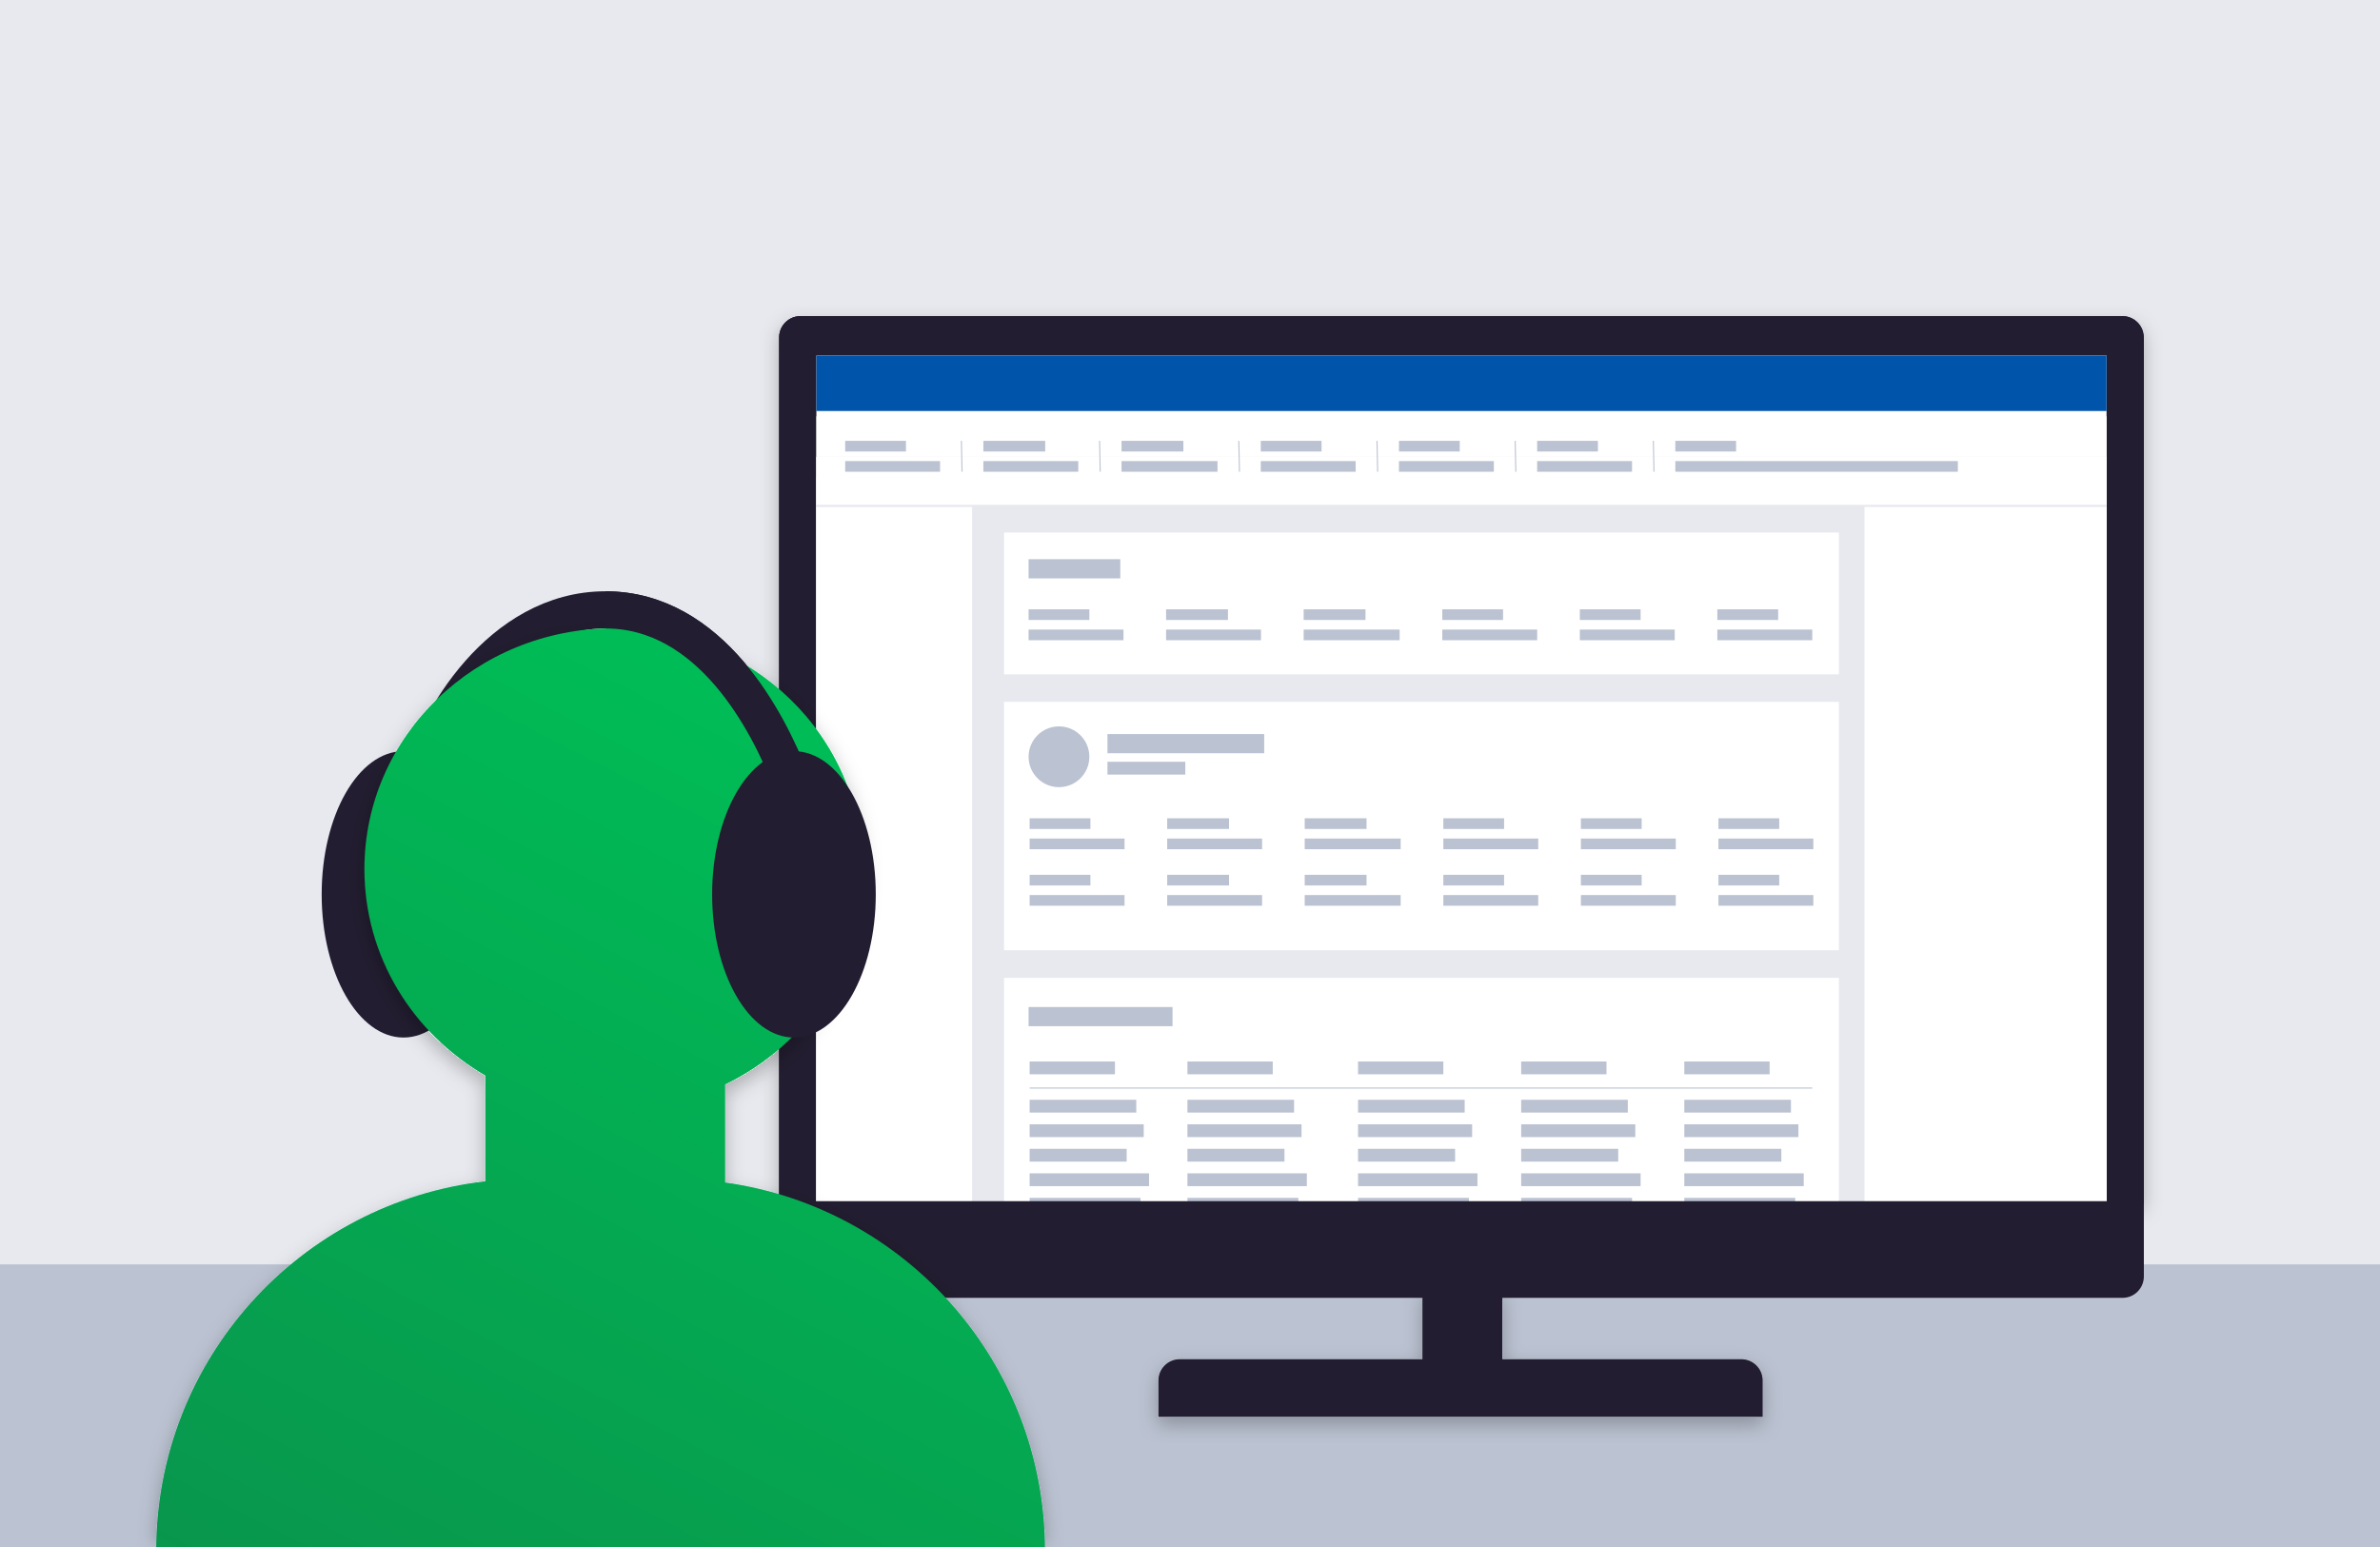
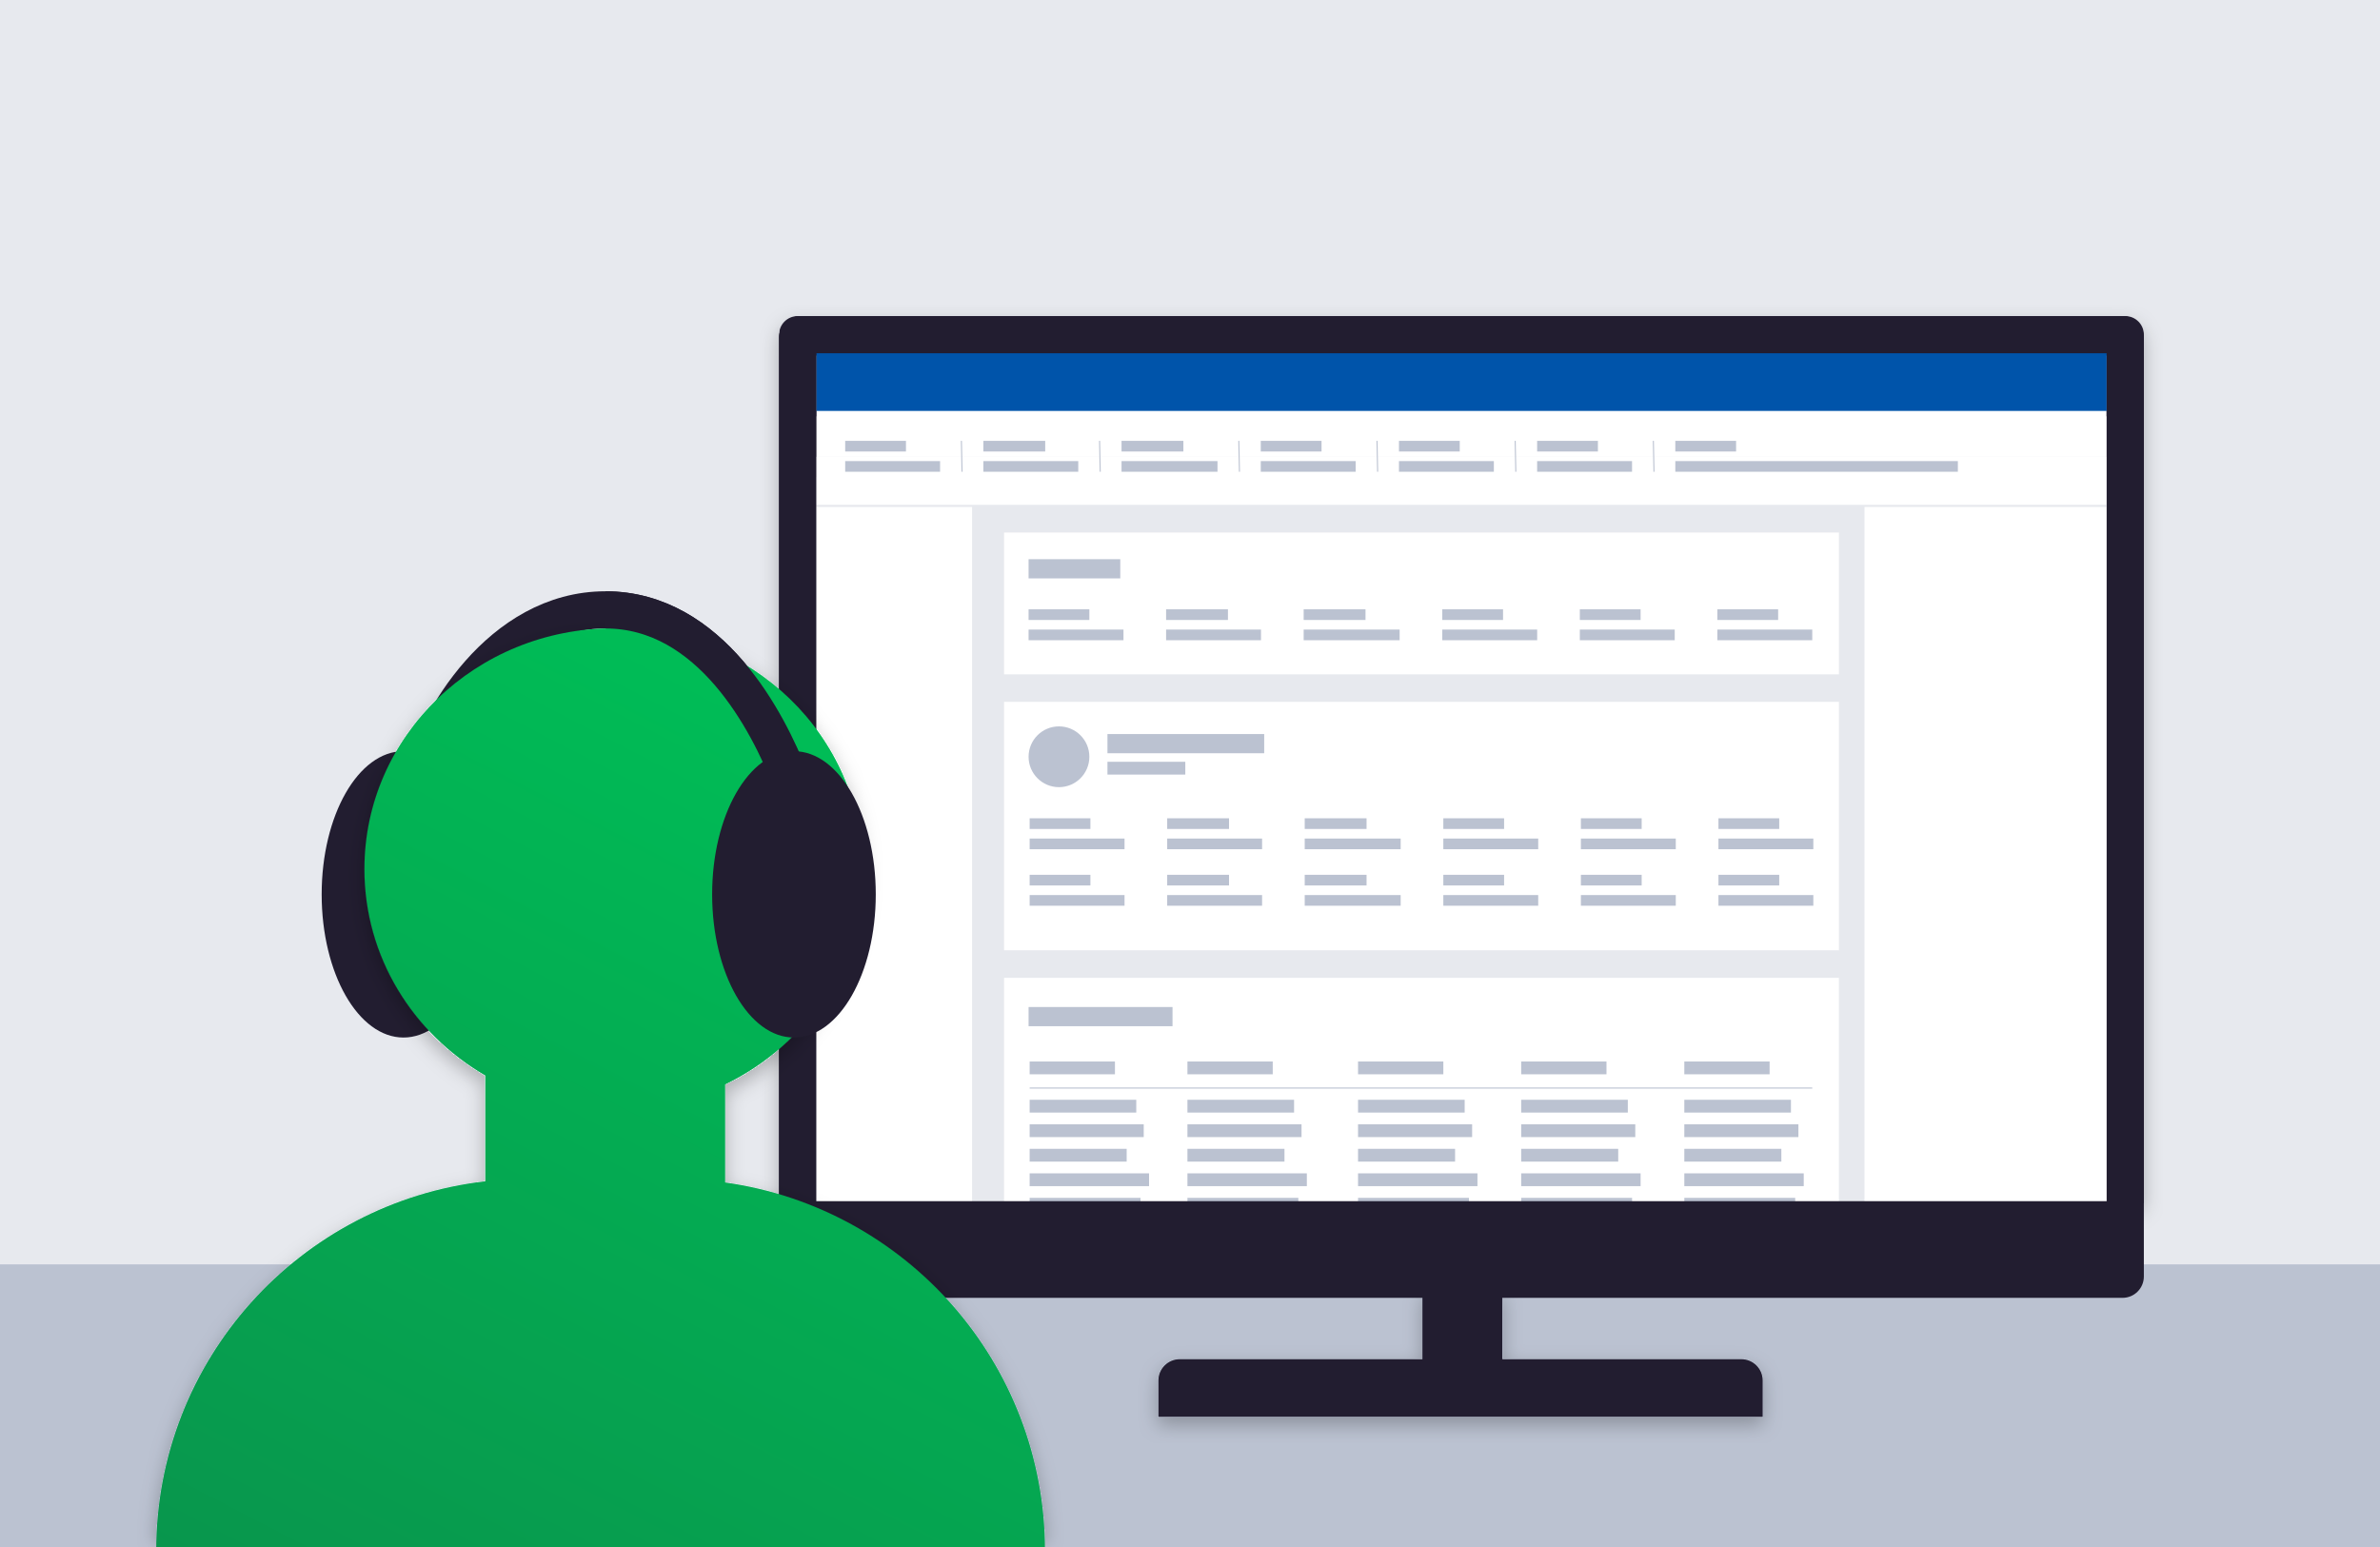
<svg xmlns="http://www.w3.org/2000/svg" width="1280" height="832" viewBox="0 0 1280 832" fill="none">
  <g clip-path="url(#clip0_935_5629)">
    <rect width="1280" height="832" fill="#E7E9EE" />
    <rect y="680" width="1280" height="152" fill="#BBC2D1" />
    <g filter="url(#filter0_d_935_5629)">
      <g clip-path="url(#clip1_935_5629)">
        <path d="M419 181.466C419 175.134 424.134 170 430.466 170H1141.39C1147.72 170 1152.85 175.134 1152.85 181.466V647.004H419V181.466Z" fill="#221D30" />
        <rect x="439.062" y="191.213" width="693.719" height="455.791" fill="white" />
        <rect x="439.062" y="223.892" width="693.719" height="455.791" fill="white" />
        <rect x="439.062" y="256.572" width="693.719" height="455.791" fill="white" />
        <rect x="439.062" y="245.678" width="693.719" height="401.325" fill="#E7E9EE" />
        <rect x="439.062" y="272.625" width="83.705" height="469.55" fill="white" />
        <rect x="539.969" y="286.384" width="448.911" height="76.252" fill="white" />
        <rect x="439.062" y="245.678" width="693.719" height="25.799" fill="white" />
        <rect x="1002.64" y="272.625" width="130.144" height="373.806" fill="white" />
        <rect x="539.969" y="377.428" width="448.911" height="133.584" fill="white" />
        <rect x="539.969" y="525.803" width="448.911" height="168.557" fill="white" />
        <rect x="439.062" y="191.213" width="693.719" height="29.813" fill="#0054AA" />
        <rect x="553.156" y="300.717" width="49.305" height="10.32" fill="#E7E9EE" />
        <rect x="553.734" y="470.421" width="32.679" height="5.733" fill="#E7E9EE" />
        <rect x="553.734" y="481.314" width="51.025" height="5.733" fill="#E7E9EE" />
        <rect x="627.688" y="470.421" width="33.252" height="5.733" fill="#E7E9EE" />
        <rect x="627.688" y="481.314" width="51.025" height="5.733" fill="#E7E9EE" />
        <rect x="701.648" y="470.421" width="33.252" height="5.733" fill="#E7E9EE" />
        <rect x="701.648" y="481.314" width="51.599" height="5.733" fill="#E7E9EE" />
        <rect x="850.141" y="470.421" width="32.679" height="5.733" fill="#E7E9EE" />
        <rect x="850.141" y="481.314" width="51.025" height="5.733" fill="#E7E9EE" />
        <rect x="776.18" y="470.421" width="32.679" height="5.733" fill="#E7E9EE" />
        <rect x="776.18" y="481.314" width="51.025" height="5.733" fill="#E7E9EE" />
        <rect x="924.094" y="470.421" width="32.679" height="5.733" fill="#E7E9EE" />
        <rect x="924.094" y="481.314" width="51.025" height="5.733" fill="#E7E9EE" />
        <rect x="553.734" y="440.034" width="32.679" height="5.733" fill="#E7E9EE" />
        <rect x="553.734" y="450.927" width="51.025" height="5.733" fill="#E7E9EE" />
        <rect x="627.688" y="440.034" width="33.252" height="5.733" fill="#E7E9EE" />
        <rect x="627.688" y="450.927" width="51.025" height="5.733" fill="#E7E9EE" />
        <rect x="701.648" y="440.034" width="33.252" height="5.733" fill="#E7E9EE" />
        <rect x="701.648" y="450.927" width="51.599" height="5.733" fill="#E7E9EE" />
        <rect x="850.141" y="440.034" width="32.679" height="5.733" fill="#E7E9EE" />
        <rect x="850.141" y="450.927" width="51.025" height="5.733" fill="#E7E9EE" />
        <rect x="776.18" y="440.034" width="32.679" height="5.733" fill="#E7E9EE" />
        <rect x="776.18" y="450.927" width="51.025" height="5.733" fill="#E7E9EE" />
        <rect x="924.094" y="440.034" width="32.679" height="5.733" fill="#E7E9EE" />
        <rect x="924.094" y="450.927" width="51.025" height="5.733" fill="#E7E9EE" />
        <rect x="553.156" y="327.663" width="32.679" height="5.733" fill="#E7E9EE" />
        <rect x="553.156" y="338.557" width="51.025" height="5.733" fill="#E7E9EE" />
        <rect x="627.117" y="327.663" width="33.252" height="5.733" fill="#E7E9EE" />
        <rect x="627.117" y="338.557" width="51.025" height="5.733" fill="#E7E9EE" />
        <rect x="701.07" y="327.663" width="33.252" height="5.733" fill="#E7E9EE" />
        <rect x="701.07" y="338.557" width="51.599" height="5.733" fill="#E7E9EE" />
        <rect x="849.562" y="327.663" width="32.679" height="5.733" fill="#E7E9EE" />
        <rect x="849.562" y="338.557" width="51.025" height="5.733" fill="#E7E9EE" />
        <rect x="775.609" y="327.663" width="32.679" height="5.733" fill="#E7E9EE" />
        <rect x="775.609" y="338.557" width="51.025" height="5.733" fill="#E7E9EE" />
        <rect x="923.523" y="327.663" width="32.679" height="5.733" fill="#E7E9EE" />
        <rect x="923.523" y="338.557" width="51.025" height="5.733" fill="#E7E9EE" />
        <rect x="454.547" y="237.079" width="32.679" height="5.733" fill="#E7E9EE" />
        <rect x="454.547" y="247.972" width="51.025" height="5.733" fill="#E7E9EE" />
        <path d="M517.375 253.703L517.036 237.08" stroke="#E7E9EE" stroke-width="0.573" />
        <rect x="528.844" y="237.079" width="33.252" height="5.733" fill="#E7E9EE" />
        <rect x="528.844" y="247.972" width="51.025" height="5.733" fill="#E7E9EE" />
        <path d="M591.672 253.703L591.333 237.08" stroke="#E7E9EE" stroke-width="0.573" />
        <rect x="603.141" y="237.079" width="33.252" height="5.733" fill="#E7E9EE" />
        <rect x="603.141" y="247.972" width="51.599" height="5.733" fill="#E7E9EE" />
        <path d="M666.547 253.703L666.208 237.08" stroke="#E7E9EE" stroke-width="0.573" />
        <rect x="678.016" y="237.079" width="32.679" height="5.733" fill="#E7E9EE" />
        <rect x="678.016" y="247.972" width="51.025" height="5.733" fill="#E7E9EE" />
        <path d="M740.844 253.703L740.505 237.08" stroke="#E7E9EE" stroke-width="0.573" />
        <rect x="752.312" y="237.079" width="32.679" height="5.733" fill="#E7E9EE" />
        <rect x="752.312" y="247.972" width="51.025" height="5.733" fill="#E7E9EE" />
        <path d="M815.141 253.703L814.801 237.08" stroke="#E7E9EE" stroke-width="0.573" />
        <rect x="826.609" y="237.079" width="32.679" height="5.733" fill="#E7E9EE" />
        <rect x="826.609" y="247.972" width="51.025" height="5.733" fill="#E7E9EE" />
        <path d="M889.438 253.703L889.098 237.08" stroke="#E7E9EE" stroke-width="0.573" />
        <rect x="900.906" y="237.079" width="32.679" height="5.733" fill="#E7E9EE" />
        <rect x="900.906" y="247.972" width="151.93" height="5.733" fill="#E7E9EE" />
        <rect x="595.586" y="394.742" width="84.278" height="10.32" fill="#E7E9EE" />
        <rect x="553.734" y="570.809" width="45.865" height="6.88" fill="#E7E9EE" />
        <rect x="638.586" y="570.809" width="45.865" height="6.88" fill="#E7E9EE" />
        <rect x="730.312" y="570.809" width="45.865" height="6.88" fill="#E7E9EE" />
        <rect x="818.031" y="570.809" width="45.865" height="6.88" fill="#E7E9EE" />
        <rect x="905.75" y="570.809" width="45.865" height="6.88" fill="#E7E9EE" />
        <rect x="553.156" y="541.512" width="77.398" height="10.32" fill="#E7E9EE" />
        <rect x="553.734" y="591.391" width="57.332" height="6.88" fill="#E7E9EE" />
        <rect x="638.586" y="591.391" width="57.332" height="6.88" fill="#E7E9EE" />
        <rect x="730.312" y="591.391" width="57.332" height="6.88" fill="#E7E9EE" />
        <rect x="818.031" y="591.391" width="57.332" height="6.88" fill="#E7E9EE" />
        <rect x="905.75" y="591.391" width="57.332" height="6.88" fill="#E7E9EE" />
        <rect x="553.734" y="617.764" width="52.172" height="6.88" fill="#E7E9EE" />
        <rect x="638.586" y="617.764" width="52.172" height="6.88" fill="#E7E9EE" />
        <rect x="730.312" y="617.764" width="52.172" height="6.88" fill="#E7E9EE" />
        <rect x="818.031" y="617.764" width="52.172" height="6.88" fill="#E7E9EE" />
        <rect x="905.75" y="617.764" width="52.172" height="6.88" fill="#E7E9EE" />
        <rect x="553.734" y="644.137" width="59.625" height="6.88" fill="#E7E9EE" />
        <rect x="638.586" y="644.137" width="59.625" height="6.88" fill="#E7E9EE" />
        <rect x="730.312" y="644.137" width="59.625" height="6.88" fill="#E7E9EE" />
        <rect x="818.031" y="644.137" width="59.625" height="6.88" fill="#E7E9EE" />
        <rect x="905.75" y="644.137" width="59.625" height="6.88" fill="#E7E9EE" />
        <rect x="553.734" y="604.578" width="61.345" height="6.88" fill="#E7E9EE" />
        <rect x="638.586" y="604.578" width="61.345" height="6.88" fill="#E7E9EE" />
        <rect x="730.312" y="604.578" width="61.345" height="6.88" fill="#E7E9EE" />
        <rect x="818.031" y="604.578" width="61.345" height="6.88" fill="#E7E9EE" />
        <rect x="905.75" y="604.578" width="61.345" height="6.88" fill="#E7E9EE" />
        <rect x="553.734" y="630.95" width="64.212" height="6.88" fill="#E7E9EE" />
        <rect x="638.586" y="630.95" width="64.212" height="6.88" fill="#E7E9EE" />
        <rect x="730.312" y="630.95" width="64.212" height="6.88" fill="#E7E9EE" />
        <rect x="818.031" y="630.95" width="64.212" height="6.88" fill="#E7E9EE" />
        <rect x="905.75" y="630.95" width="64.212" height="6.88" fill="#E7E9EE" />
        <rect x="595.586" y="409.648" width="41.852" height="6.88" fill="#E7E9EE" />
        <circle cx="569.496" cy="406.954" r="16.34" fill="#E7E9EE" />
        <path d="M553.734 585.085H974.552" stroke="#E7E9EE" stroke-width="0.573" />
      </g>
      <path d="M765 694H808V734.53C808 740.865 802.865 746 796.53 746H776.47C770.135 746 765 740.865 765 734.53V694Z" fill="#221D30" />
      <path d="M623 742.47C623 736.135 628.135 731 634.47 731H936.53C942.865 731 948 736.135 948 742.47V762H623V742.47Z" fill="#221D30" />
    </g>
    <g clip-path="url(#clip2_935_5629)">
      <path d="M419 181.469C419 175.135 424.135 170 430.469 170H1141.53C1147.87 170 1153 175.135 1153 181.469V647.1H419V181.469Z" fill="#221D30" />
      <rect x="439.07" y="191.217" width="693.859" height="455.883" fill="white" />
      <rect x="439.07" y="223.903" width="693.859" height="455.883" fill="white" />
      <rect x="439.07" y="256.589" width="693.859" height="455.883" fill="white" />
      <rect x="439.07" y="245.694" width="693.859" height="401.406" fill="#E7E9EE" />
      <rect x="439.07" y="272.645" width="83.722" height="469.645" fill="white" />
      <rect x="540" y="286.408" width="449.002" height="76.267" fill="white" />
      <rect x="439.07" y="245.694" width="693.859" height="25.805" fill="white" />
      <rect x="1002.75" y="272.645" width="130.17" height="373.881" fill="white" />
      <rect x="540" y="377.47" width="449.002" height="133.611" fill="white" />
      <rect x="540" y="525.875" width="449.002" height="168.591" fill="white" />
-       <rect x="439.07" y="191.217" width="693.859" height="29.819" fill="#0054AA" />
+       <rect x="439" y="179" width="694" height="42" fill="#0054AA" />
      <rect x="553.188" y="300.744" width="49.316" height="10.322" fill="#BBC2D1" />
      <rect x="553.758" y="470.481" width="32.686" height="5.734" fill="#BBC2D1" />
      <rect x="553.758" y="481.377" width="51.036" height="5.734" fill="#BBC2D1" />
      <rect x="627.734" y="470.481" width="33.259" height="5.734" fill="#BBC2D1" />
      <rect x="627.734" y="481.377" width="51.036" height="5.734" fill="#BBC2D1" />
      <rect x="701.695" y="470.481" width="33.259" height="5.734" fill="#BBC2D1" />
      <rect x="701.695" y="481.377" width="51.609" height="5.734" fill="#BBC2D1" />
      <rect x="850.227" y="470.481" width="32.686" height="5.734" fill="#BBC2D1" />
      <rect x="850.227" y="481.377" width="51.036" height="5.734" fill="#BBC2D1" />
      <rect x="776.242" y="470.481" width="32.686" height="5.734" fill="#BBC2D1" />
      <rect x="776.242" y="481.377" width="51.036" height="5.734" fill="#BBC2D1" />
      <rect x="924.203" y="470.481" width="32.686" height="5.734" fill="#BBC2D1" />
      <rect x="924.203" y="481.377" width="51.036" height="5.734" fill="#BBC2D1" />
      <rect x="553.758" y="440.089" width="32.686" height="5.734" fill="#BBC2D1" />
      <rect x="553.758" y="450.984" width="51.036" height="5.734" fill="#BBC2D1" />
      <rect x="627.734" y="440.089" width="33.259" height="5.734" fill="#BBC2D1" />
      <rect x="627.734" y="450.984" width="51.036" height="5.734" fill="#BBC2D1" />
      <rect x="701.695" y="440.089" width="33.259" height="5.734" fill="#BBC2D1" />
      <rect x="701.695" y="450.984" width="51.609" height="5.734" fill="#BBC2D1" />
      <rect x="850.227" y="440.089" width="32.686" height="5.734" fill="#BBC2D1" />
      <rect x="850.227" y="450.984" width="51.036" height="5.734" fill="#BBC2D1" />
      <rect x="776.242" y="440.089" width="32.686" height="5.734" fill="#BBC2D1" />
      <rect x="776.242" y="450.984" width="51.036" height="5.734" fill="#BBC2D1" />
      <rect x="924.203" y="440.089" width="32.686" height="5.734" fill="#BBC2D1" />
      <rect x="924.203" y="450.984" width="51.036" height="5.734" fill="#BBC2D1" />
      <rect x="553.188" y="327.695" width="32.686" height="5.734" fill="#BBC2D1" />
      <rect x="553.188" y="338.591" width="51.036" height="5.734" fill="#BBC2D1" />
      <rect x="627.148" y="327.695" width="33.259" height="5.734" fill="#BBC2D1" />
      <rect x="627.148" y="338.591" width="51.036" height="5.734" fill="#BBC2D1" />
      <rect x="701.133" y="327.695" width="33.259" height="5.734" fill="#BBC2D1" />
      <rect x="701.133" y="338.591" width="51.609" height="5.734" fill="#BBC2D1" />
      <rect x="849.656" y="327.695" width="32.686" height="5.734" fill="#BBC2D1" />
      <rect x="849.656" y="338.591" width="51.036" height="5.734" fill="#BBC2D1" />
      <rect x="775.68" y="327.695" width="32.686" height="5.734" fill="#BBC2D1" />
      <rect x="775.68" y="338.591" width="51.036" height="5.734" fill="#BBC2D1" />
      <rect x="923.625" y="327.695" width="32.686" height="5.734" fill="#BBC2D1" />
      <rect x="923.625" y="338.591" width="51.036" height="5.734" fill="#BBC2D1" />
      <rect x="454.555" y="237.092" width="32.686" height="5.734" fill="#BBC2D1" />
      <rect x="454.555" y="247.987" width="51.036" height="5.734" fill="#BBC2D1" />
      <path d="M517.398 253.72L517.059 237.094" stroke="#BBC2D1" stroke-width="0.573" />
      <rect x="528.867" y="237.092" width="33.259" height="5.734" fill="#BBC2D1" />
      <rect x="528.867" y="247.987" width="51.036" height="5.734" fill="#BBC2D1" />
      <path d="M591.711 253.72L591.372 237.094" stroke="#BBC2D1" stroke-width="0.573" />
      <rect x="603.18" y="237.092" width="33.259" height="5.734" fill="#BBC2D1" />
      <rect x="603.18" y="247.987" width="51.609" height="5.734" fill="#BBC2D1" />
      <path d="M666.594 253.72L666.254 237.094" stroke="#BBC2D1" stroke-width="0.573" />
      <rect x="678.062" y="237.092" width="32.686" height="5.734" fill="#BBC2D1" />
      <rect x="678.062" y="247.987" width="51.036" height="5.734" fill="#BBC2D1" />
      <path d="M740.914 253.72L740.575 237.094" stroke="#BBC2D1" stroke-width="0.573" />
      <rect x="752.383" y="237.092" width="32.686" height="5.734" fill="#BBC2D1" />
      <rect x="752.383" y="247.987" width="51.036" height="5.734" fill="#BBC2D1" />
      <path d="M815.227 253.72L814.887 237.094" stroke="#BBC2D1" stroke-width="0.573" />
      <rect x="826.695" y="237.092" width="32.686" height="5.734" fill="#BBC2D1" />
      <rect x="826.695" y="247.987" width="51.036" height="5.734" fill="#BBC2D1" />
      <path d="M889.539 253.72L889.2 237.094" stroke="#BBC2D1" stroke-width="0.573" />
      <rect x="901.008" y="237.092" width="32.686" height="5.734" fill="#BBC2D1" />
      <rect x="901.008" y="247.987" width="151.961" height="5.734" fill="#BBC2D1" />
      <rect x="595.609" y="394.787" width="84.295" height="10.322" fill="#BBC2D1" />
      <rect x="553.758" y="570.89" width="45.875" height="6.881" fill="#BBC2D1" />
      <rect x="638.625" y="570.89" width="45.875" height="6.881" fill="#BBC2D1" />
      <rect x="730.375" y="570.89" width="45.875" height="6.881" fill="#BBC2D1" />
      <rect x="818.117" y="570.89" width="45.875" height="6.881" fill="#BBC2D1" />
      <rect x="905.852" y="570.89" width="45.875" height="6.881" fill="#BBC2D1" />
      <rect x="553.188" y="541.588" width="77.414" height="10.322" fill="#BBC2D1" />
      <rect x="553.758" y="591.477" width="57.344" height="6.881" fill="#BBC2D1" />
      <rect x="638.625" y="591.477" width="57.344" height="6.881" fill="#BBC2D1" />
      <rect x="730.375" y="591.477" width="57.344" height="6.881" fill="#BBC2D1" />
      <rect x="818.117" y="591.477" width="57.344" height="6.881" fill="#BBC2D1" />
      <rect x="905.852" y="591.477" width="57.344" height="6.881" fill="#BBC2D1" />
      <rect x="553.758" y="617.855" width="52.183" height="6.881" fill="#BBC2D1" />
      <rect x="638.625" y="617.855" width="52.183" height="6.881" fill="#BBC2D1" />
      <rect x="730.375" y="617.855" width="52.183" height="6.881" fill="#BBC2D1" />
      <rect x="818.117" y="617.855" width="52.183" height="6.881" fill="#BBC2D1" />
      <rect x="905.852" y="617.855" width="52.183" height="6.881" fill="#BBC2D1" />
      <rect x="553.758" y="644.233" width="59.638" height="6.881" fill="#BBC2D1" />
      <rect x="638.625" y="644.233" width="59.638" height="6.881" fill="#BBC2D1" />
      <rect x="730.375" y="644.233" width="59.638" height="6.881" fill="#BBC2D1" />
      <rect x="818.117" y="644.233" width="59.638" height="6.881" fill="#BBC2D1" />
      <rect x="905.852" y="644.233" width="59.638" height="6.881" fill="#BBC2D1" />
      <rect x="553.758" y="604.666" width="61.358" height="6.881" fill="#BBC2D1" />
      <rect x="638.625" y="604.666" width="61.358" height="6.881" fill="#BBC2D1" />
      <rect x="730.375" y="604.666" width="61.358" height="6.881" fill="#BBC2D1" />
      <rect x="818.117" y="604.666" width="61.358" height="6.881" fill="#BBC2D1" />
      <rect x="905.852" y="604.666" width="61.358" height="6.881" fill="#BBC2D1" />
      <rect x="553.758" y="631.044" width="64.225" height="6.881" fill="#BBC2D1" />
      <rect x="638.625" y="631.044" width="64.225" height="6.881" fill="#BBC2D1" />
      <rect x="730.375" y="631.044" width="64.225" height="6.881" fill="#BBC2D1" />
      <rect x="818.117" y="631.044" width="64.225" height="6.881" fill="#BBC2D1" />
      <rect x="905.852" y="631.044" width="64.225" height="6.881" fill="#BBC2D1" />
      <rect x="595.609" y="409.697" width="41.861" height="6.881" fill="#BBC2D1" />
      <circle cx="569.53" cy="407.002" r="16.343" fill="#BBC2D1" />
      <path d="M553.758 585.169H974.661" stroke="#BBC2D1" stroke-width="0.573" />
+       <mask id="path-212-inside-1_935_5629" fill="white">
+         <path d="M419 180C419 174.477 423.477 170 429 170H1143C1148.52 170 1153 174.477 1153 180V670C1153 675.523 1148.52 680 1143 680H429C423.477 680 419 675.523 419 670V180Z" />
+       </mask>
+       <path d="M419 180C419 174.477 423.477 170 429 170H1143C1148.52 170 1153 174.477 1153 180V670C1153 675.523 1148.52 680 1143 680H429C423.477 680 419 675.523 419 670V180Z" stroke="#221D30" stroke-width="40" mask="url(#path-212-inside-1_935_5629)" />
    </g>
    <path d="M227 419C233.99 388.667 269.006 328 325.656 328C382.306 328 413.198 388.667 425 419" stroke="#221D30" stroke-width="20" />
    <ellipse cx="217" cy="481" rx="44" ry="77" fill="#221D30" />
    <path d="M419 646H1153V686.53C1153 692.865 1147.86 698 1141.53 698H430.47C424.135 698 419 692.865 419 686.53V646Z" fill="#221D30" />
    <g filter="url(#filter1_d_935_5629)">
      <path d="M330 337.899C404.006 337.899 464 395.879 464 467.399C464 518.074 433.881 561.95 390 583.222V635.944C487.201 649.562 562 733.046 562 834V887C562 997.457 472.457 1087 362 1087H284C173.543 1087 84 997.457 84 887V834C84 731.321 161.376 646.715 261 635.309V578.431C222.054 555.777 196 514.53 196 467.399C196 395.879 255.994 337.899 330 337.899Z" fill="url(#paint0_linear_935_5629)" />
    </g>
    <ellipse cx="427" cy="481" rx="44" ry="77" fill="#221D30" />
    <path d="M325.656 328C382.306 328 413.198 388.667 425 419" stroke="#221D30" stroke-width="20" />
  </g>
  <defs>
    <filter id="filter0_d_935_5629" x="409" y="164" width="753.852" height="612" filterUnits="userSpaceOnUse" color-interpolation-filters="sRGB">
      <feFlood flood-opacity="0" result="BackgroundImageFix" />
      <feColorMatrix in="SourceAlpha" type="matrix" values="0 0 0 0 0 0 0 0 0 0 0 0 0 0 0 0 0 0 127 0" result="hardAlpha" />
      <feOffset dy="4" />
      <feGaussianBlur stdDeviation="5" />
      <feComposite in2="hardAlpha" operator="out" />
      <feColorMatrix type="matrix" values="0 0 0 0 0 0 0 0 0 0 0 0 0 0 0 0 0 0 0.25 0" />
      <feBlend mode="normal" in2="BackgroundImageFix" result="effect1_dropShadow_935_5629" />
      <feBlend mode="normal" in="SourceGraphic" in2="effect1_dropShadow_935_5629" result="shape" />
    </filter>
    <filter id="filter1_d_935_5629" x="74" y="331.899" width="498" height="769.101" filterUnits="userSpaceOnUse" color-interpolation-filters="sRGB">
      <feFlood flood-opacity="0" result="BackgroundImageFix" />
      <feColorMatrix in="SourceAlpha" type="matrix" values="0 0 0 0 0 0 0 0 0 0 0 0 0 0 0 0 0 0 127 0" result="hardAlpha" />
      <feOffset dy="4" />
      <feGaussianBlur stdDeviation="5" />
      <feComposite in2="hardAlpha" operator="out" />
      <feColorMatrix type="matrix" values="0 0 0 0 0 0 0 0 0 0 0 0 0 0 0 0 0 0 0.25 0" />
      <feBlend mode="normal" in2="BackgroundImageFix" result="effect1_dropShadow_935_5629" />
      <feBlend mode="normal" in="SourceGraphic" in2="effect1_dropShadow_935_5629" result="shape" />
    </filter>
    <linearGradient id="paint0_linear_935_5629" x1="411" y1="384" x2="-58.5" y2="1291" gradientUnits="userSpaceOnUse">
      <stop stop-color="#00BC56" />
      <stop offset="1" stop-color="#107545" />
    </linearGradient>
    <clipPath id="clip0_935_5629">
      <rect width="1280" height="832" fill="white" />
    </clipPath>
    <clipPath id="clip1_935_5629">
      <rect width="733.852" height="477.004" fill="white" transform="translate(419 170)" />
    </clipPath>
    <clipPath id="clip2_935_5629">
      <rect width="734" height="477.1" fill="white" transform="translate(419 170)" />
    </clipPath>
  </defs>
</svg>
